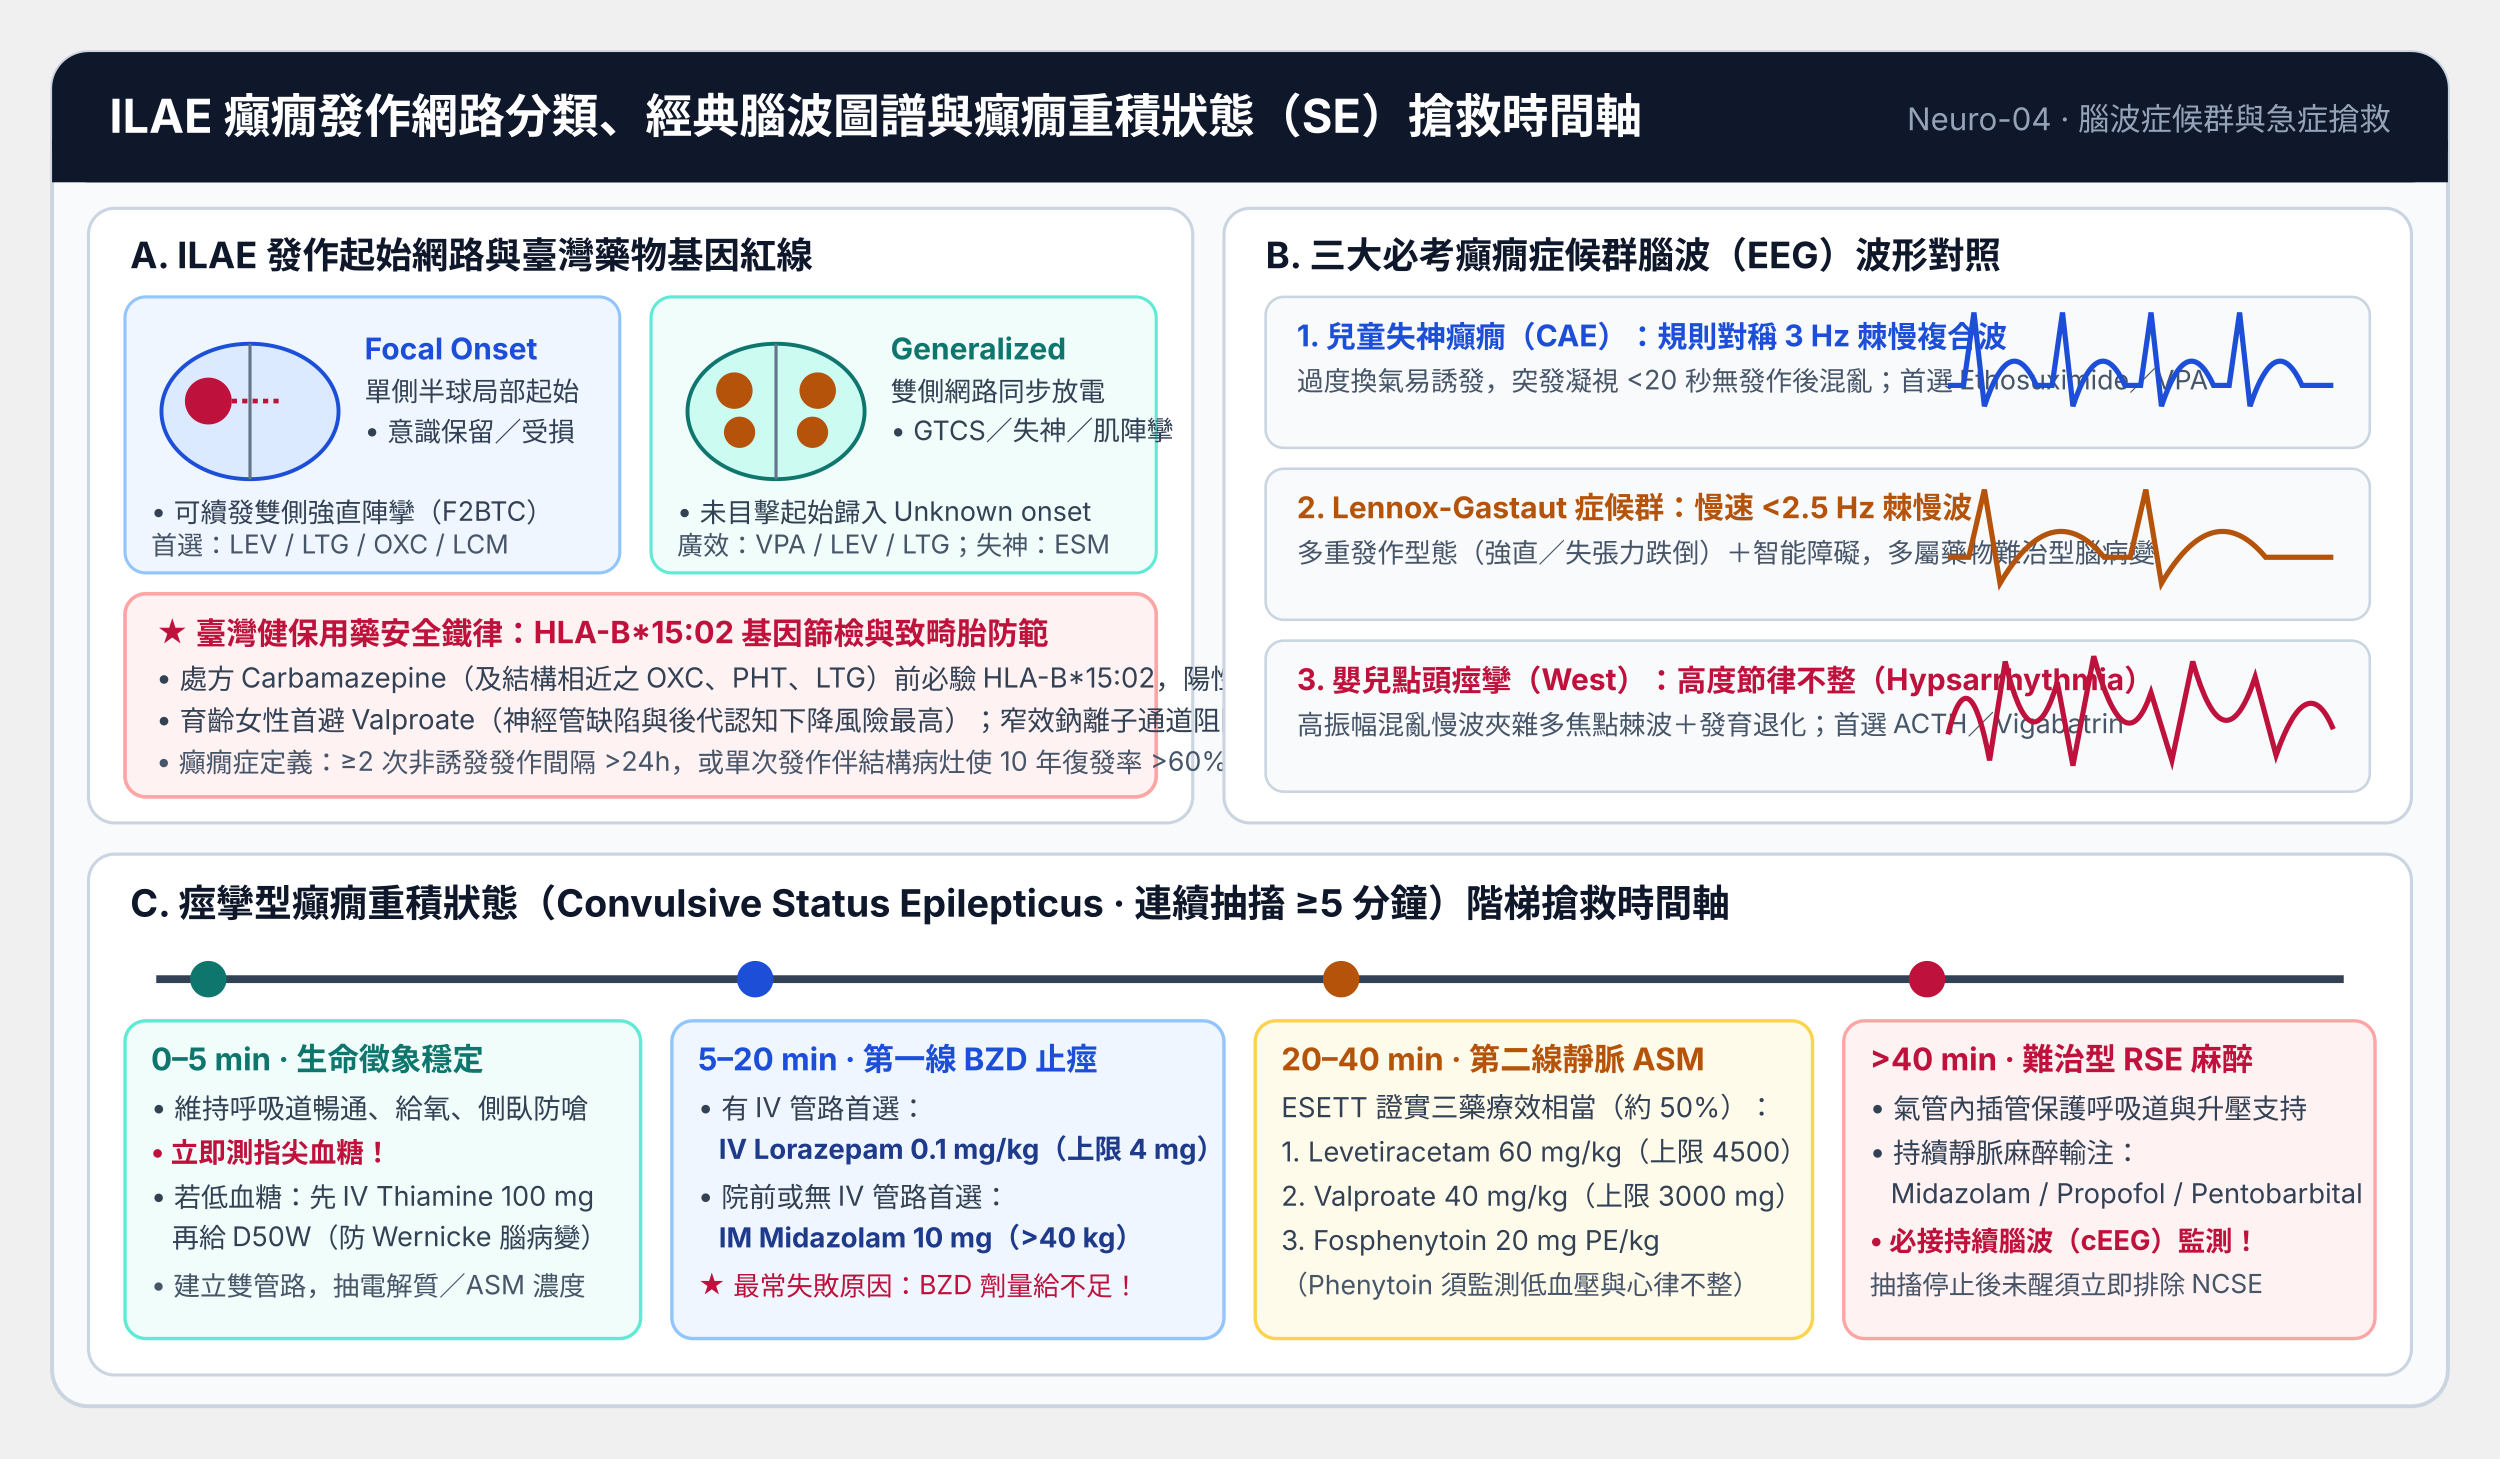
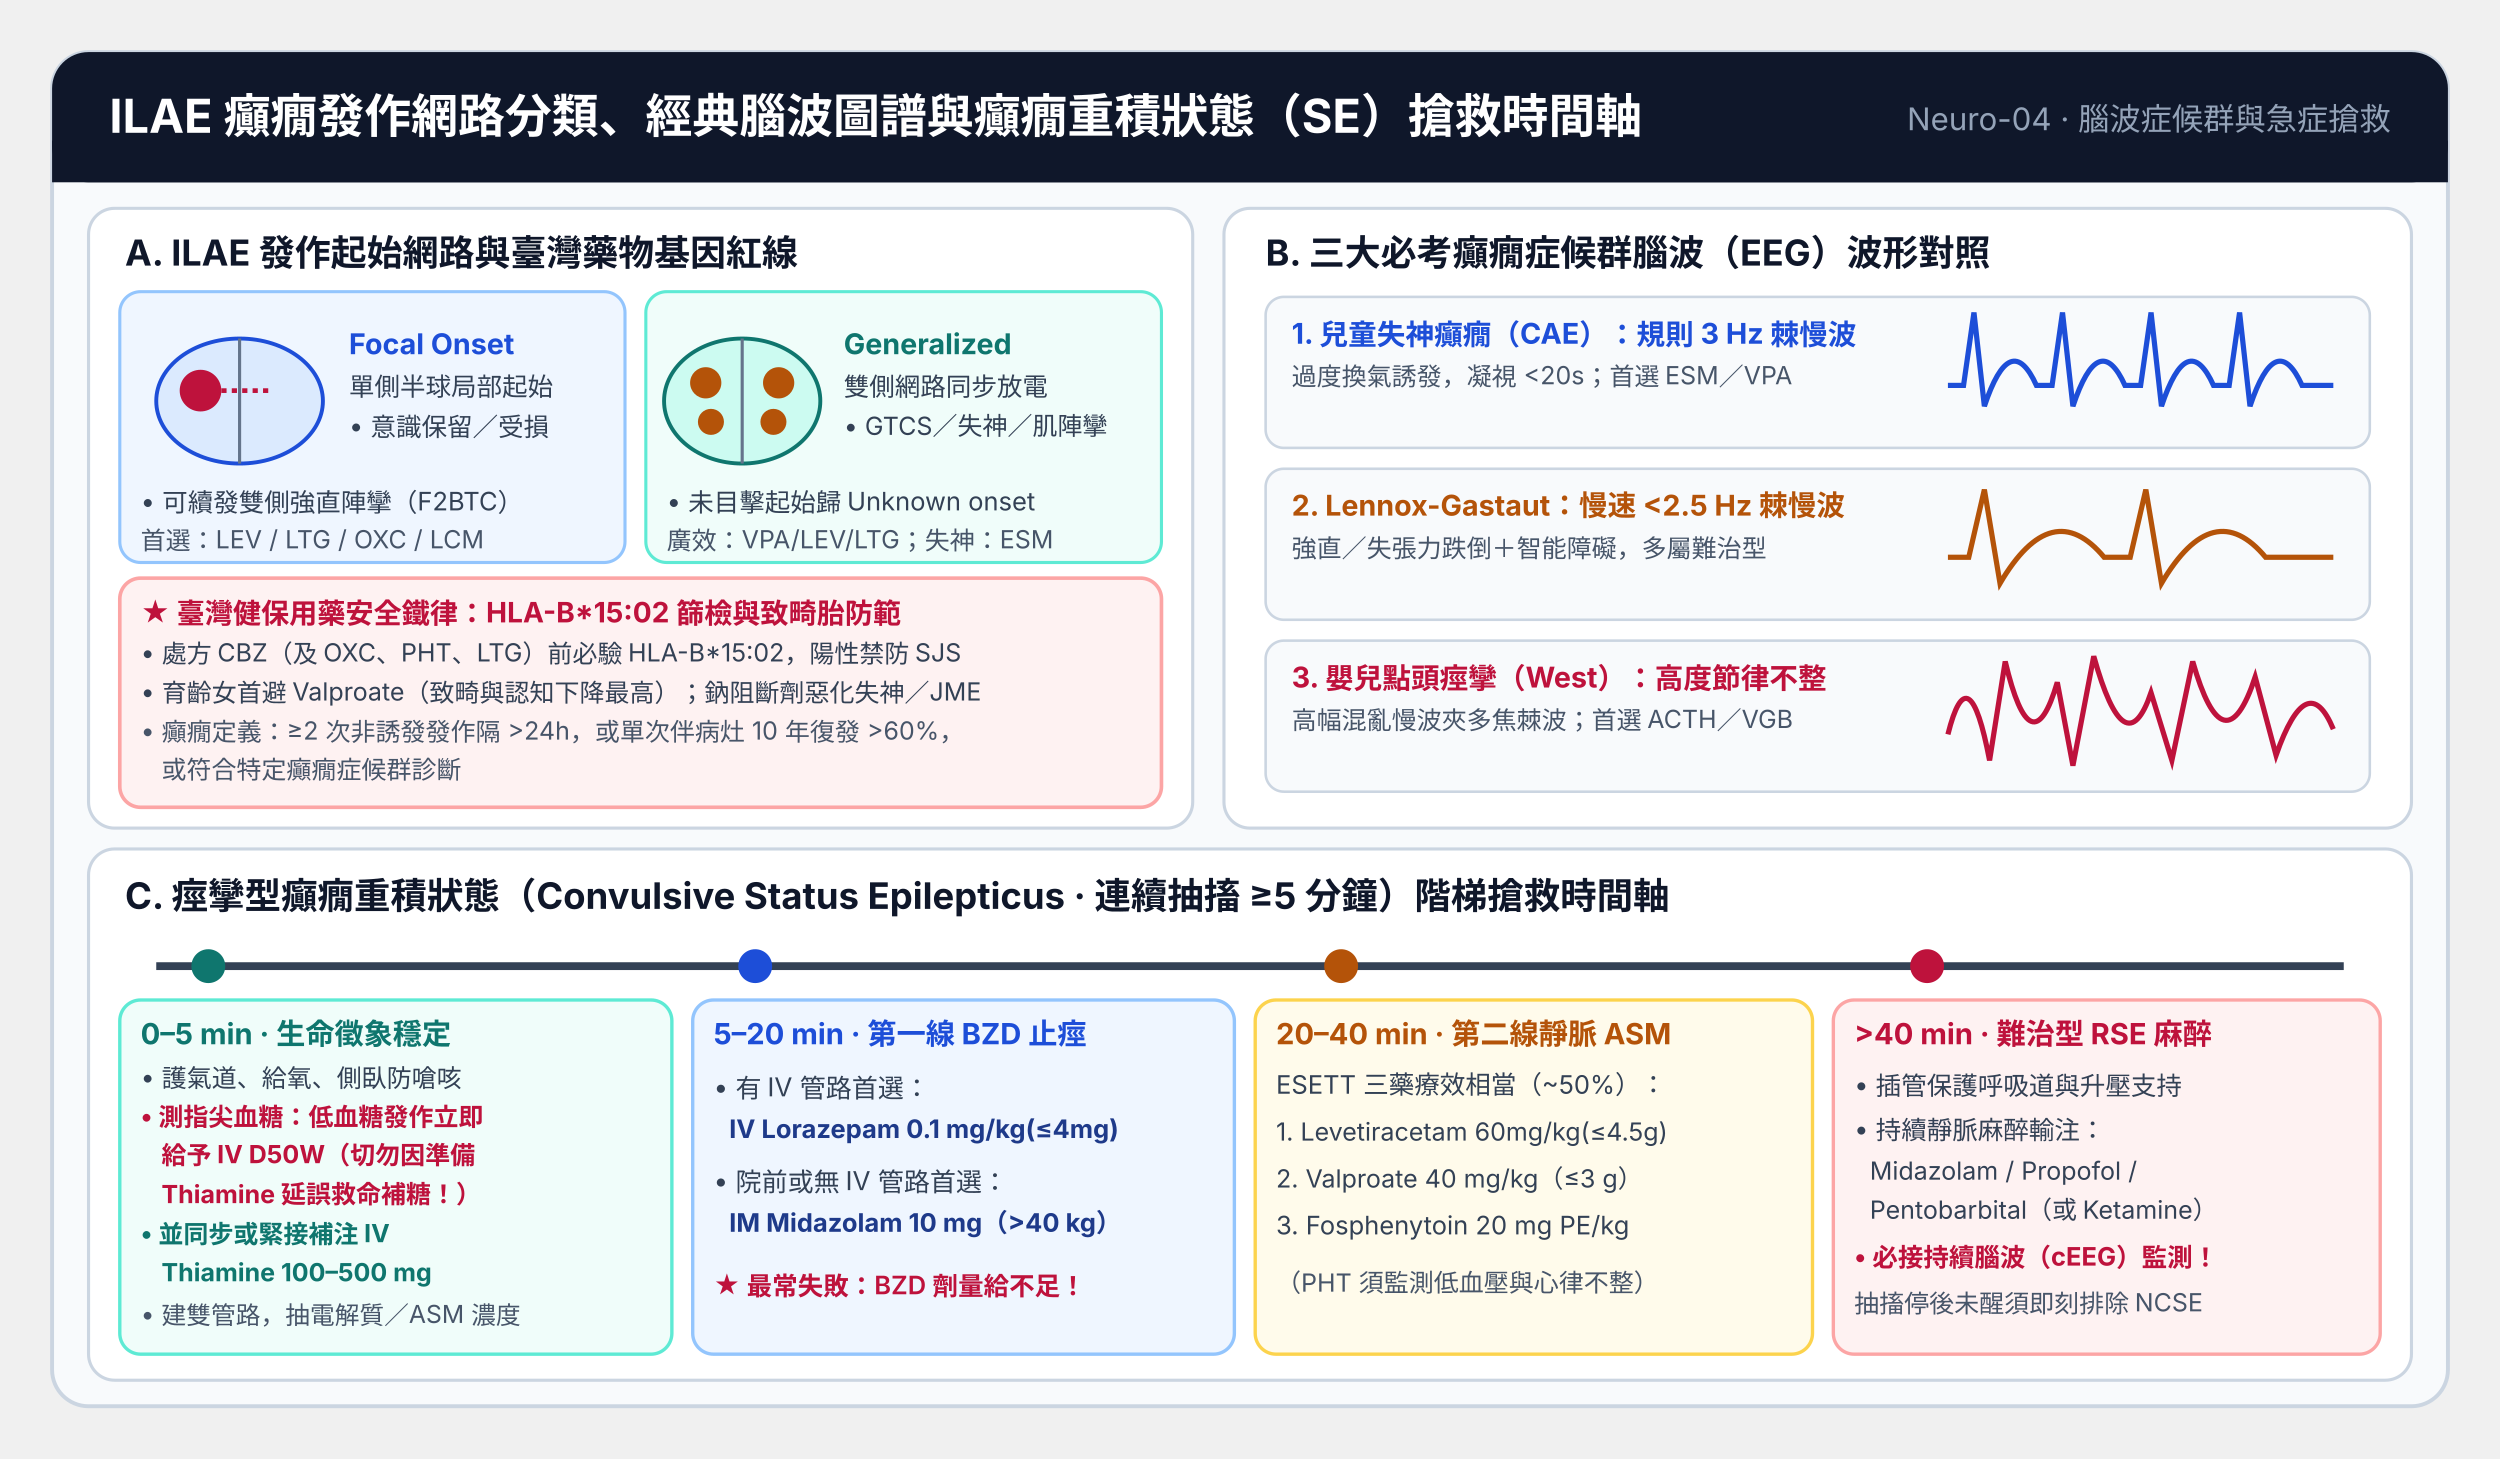
<svg xmlns="http://www.w3.org/2000/svg" viewBox="0 0 960 560" width="960" height="560" role="img" aria-labelledby="neuro04-title neuro04-desc" font-family="system-ui, -apple-system, 'Noto Sans TC', sans-serif">
  <rect x="20" y="20" width="920" height="520" rx="14" fill="#f8fafc" stroke="#cbd5e1" stroke-width="1.5" />
  <rect x="20" y="20" width="920" height="50" rx="14" fill="#0f172a" />
  <rect x="20" y="54" width="920" height="16" fill="#0f172a" />
  <text x="42" y="51" fill="#ffffff" font-size="18" font-weight="700">ILAE 癲癇發作網路分類、經典腦波圖譜與癲癇重積狀態（SE）搶救時間軸</text>
  <text x="918" y="50" fill="#94a3b8" font-size="12" text-anchor="end">Neuro-04 · 腦波症候群與急症搶救</text>
-   <rect x="34" y="80" width="424" height="236" rx="10" fill="#ffffff" stroke="#cbd5e1" stroke-width="1.2" />
-   <text x="50" y="103" fill="#0f172a" font-size="14" font-weight="700">A. ILAE 發作起始網路與臺灣藥物基因紅線</text>
-   <rect x="48" y="114" width="190" height="106" rx="8" fill="#eff6ff" stroke="#93c5fd" stroke-width="1.2" />
-   <ellipse cx="96" cy="158" rx="34" ry="26" fill="#dbeafe" stroke="#1d4ed8" stroke-width="1.5" />
-   <line x1="96" y1="132" x2="96" y2="184" stroke="#64748b" stroke-width="1.2" />
-   <circle cx="80" cy="154" r="9" fill="#be123c" />
-   <path d="M89,154 L108,154" stroke="#be123c" stroke-width="1.8" stroke-dasharray="2,2" />
-   <text x="140" y="138" fill="#1d4ed8" font-size="11.5" font-weight="700">Focal Onset</text>
-   <text x="140" y="154" fill="#334155" font-size="10.3">單側半球局部起始</text>
-   <text x="140" y="169" fill="#334155" font-size="10.3">• 意識保留／受損</text>
-   <text x="58" y="200" fill="#334155" font-size="10.3">• 可續發雙側強直陣攣（F2BTC）</text>
-   <text x="58" y="213" fill="#475569" font-size="10">首選：LEV / LTG / OXC / LCM</text>
-   <rect x="250" y="114" width="194" height="106" rx="8" fill="#f0fdfa" stroke="#5eead4" stroke-width="1.2" />
-   <ellipse cx="298" cy="158" rx="34" ry="26" fill="#ccfbf1" stroke="#0f766e" stroke-width="1.5" />
-   <line x1="298" y1="132" x2="298" y2="184" stroke="#64748b" stroke-width="1.2" />
-   <circle cx="282" cy="150" r="7" fill="#b45309" />
-   <circle cx="314" cy="150" r="7" fill="#b45309" />
-   <circle cx="284" cy="166" r="6" fill="#b45309" />
-   <circle cx="312" cy="166" r="6" fill="#b45309" />
-   <text x="342" y="138" fill="#0f766e" font-size="11.5" font-weight="700">Generalized</text>
-   <text x="342" y="154" fill="#334155" font-size="10.3">雙側網路同步放電</text>
-   <text x="342" y="169" fill="#334155" font-size="10.3">• GTCS／失神／肌陣攣</text>
-   <text x="260" y="200" fill="#334155" font-size="10.3">• 未目擊起始歸入 Unknown onset</text>
-   <text x="260" y="213" fill="#475569" font-size="10">廣效：VPA / LEV / LTG；失神：ESM</text>
-   <rect x="48" y="228" width="396" height="78" rx="8" fill="#fef2f2" stroke="#fca5a5" stroke-width="1.4" />
-   <text x="60" y="247" fill="#be123c" font-size="11.8" font-weight="700">★ 臺灣健保用藥安全鐵律：HLA-B*15:02 基因篩檢與致畸胎防範</text>
-   <text x="60" y="264" fill="#334155" font-size="10.6">• 處方 Carbamazepine（及結構相近之 OXC、PHT、LTG）前必驗 HLA-B*15:02，陽性禁用以防 SJS/TEN</text>
-   <text x="60" y="280" fill="#334155" font-size="10.6">• 育齡女性首避 Valproate（神經管缺陷與後代認知下降風險最高）；窄效鈉離子通道阻斷劑會惡化失神與 JME</text>
-   <text x="60" y="296" fill="#475569" font-size="10.3">• 癲癇症定義：≥2 次非誘發發作間隔 &gt;24h，或單次發作伴結構病灶使 10 年復發率 &gt;60%，或符合癲癇症候群</text>
-   <rect x="470" y="80" width="456" height="236" rx="10" fill="#ffffff" stroke="#cbd5e1" stroke-width="1.2" />
-   <text x="486" y="103" fill="#0f172a" font-size="14" font-weight="700">B. 三大必考癲癇症候群腦波（EEG）波形對照</text>
+   <rect x="34" y="80" width="424" height="238" rx="10" fill="#ffffff" stroke="#cbd5e1" stroke-width="1.2" />
+   <text x="48" y="102" fill="#0f172a" font-size="13.8" font-weight="700">A. ILAE 發作起始網路與臺灣藥物基因紅線</text>
+   <rect x="46" y="112" width="194" height="104" rx="8" fill="#eff6ff" stroke="#93c5fd" stroke-width="1.2" />
+   <ellipse cx="92" cy="154" rx="32" ry="24" fill="#dbeafe" stroke="#1d4ed8" stroke-width="1.5" />
+   <line x1="92" y1="130" x2="92" y2="178" stroke="#64748b" stroke-width="1.2" />
+   <circle cx="77" cy="150" r="8" fill="#be123c" />
+   <path d="M85,150 L104,150" stroke="#be123c" stroke-width="1.8" stroke-dasharray="2,2" />
+   <text x="134" y="136" fill="#1d4ed8" font-size="11" font-weight="700">Focal Onset</text>
+   <text x="134" y="152" fill="#334155" font-size="9.8">單側半球局部起始</text>
+   <text x="134" y="167" fill="#334155" font-size="9.8">• 意識保留／受損</text>
+   <text x="54" y="196" fill="#334155" font-size="9.8">• 可續發雙側強直陣攣（F2BTC）</text>
+   <text x="54" y="211" fill="#475569" font-size="9.6">首選：LEV / LTG / OXC / LCM</text>
+   <rect x="248" y="112" width="198" height="104" rx="8" fill="#f0fdfa" stroke="#5eead4" stroke-width="1.2" />
+   <ellipse cx="285" cy="154" rx="30" ry="24" fill="#ccfbf1" stroke="#0f766e" stroke-width="1.5" />
+   <line x1="285" y1="130" x2="285" y2="178" stroke="#64748b" stroke-width="1.2" />
+   <circle cx="271" cy="147" r="6" fill="#b45309" />
+   <circle cx="299" cy="147" r="6" fill="#b45309" />
+   <circle cx="273" cy="162" r="5" fill="#b45309" />
+   <circle cx="297" cy="162" r="5" fill="#b45309" />
+   <text x="324" y="136" fill="#0f766e" font-size="11" font-weight="700">Generalized</text>
+   <text x="324" y="152" fill="#334155" font-size="9.8">雙側網路同步放電</text>
+   <text x="324" y="167" fill="#334155" font-size="9.6">• GTCS／失神／肌陣攣</text>
+   <text x="256" y="196" fill="#334155" font-size="9.8">• 未目擊起始歸 Unknown onset</text>
+   <text x="256" y="211" fill="#475569" font-size="9.6">廣效：VPA/LEV/LTG；失神：ESM</text>
+   <rect x="46" y="222" width="400" height="88" rx="8" fill="#fef2f2" stroke="#fca5a5" stroke-width="1.4" />
+   <text x="54" y="239" fill="#be123c" font-size="10.8" font-weight="700">★ 臺灣健保用藥安全鐵律：HLA-B*15:02 篩檢與致畸胎防範</text>
+   <text x="54" y="254" fill="#334155" font-size="9.6">• 處方 CBZ（及 OXC、PHT、LTG）前必驗 HLA-B*15:02，陽性禁防 SJS</text>
+   <text x="54" y="269" fill="#334155" font-size="9.6">• 育齡女首避 Valproate（致畸與認知下降最高）；鈉阻斷劑惡化失神／JME</text>
+   <text x="54" y="284" fill="#475569" font-size="9.6">• 癲癇定義：≥2 次非誘發發作隔 &gt;24h，或單次伴病灶 10 年復發 &gt;60%，</text>
+   <text x="62" y="299" fill="#475569" font-size="9.6">或符合特定癲癇症候群診斷</text>
+   <rect x="470" y="80" width="456" height="238" rx="10" fill="#ffffff" stroke="#cbd5e1" stroke-width="1.2" />
+   <text x="486" y="102" fill="#0f172a" font-size="13.8" font-weight="700">B. 三大必考癲癇症候群腦波（EEG）波形對照</text>
  <rect x="486" y="114" width="424" height="58" rx="7" fill="#f8fafc" stroke="#cbd5e1" stroke-width="1" />
-   <text x="498" y="133" fill="#1d4ed8" font-size="11.5" font-weight="700">1. 兒童失神癲癇（CAE）：規則對稱 3 Hz 棘慢複合波</text>
-   <text x="498" y="150" fill="#475569" font-size="10.3">過度換氣易誘發，突發凝視 &lt;20 秒無發作後混亂；首選 Ethosuximide／VPA</text>
+   <text x="496" y="132" fill="#1d4ed8" font-size="11" font-weight="700">1. 兒童失神癲癇（CAE）：規則 3 Hz 棘慢波</text>
+   <text x="496" y="148" fill="#475569" font-size="9.6">過度換氣誘發，凝視 &lt;20s；首選 ESM／VPA</text>
  <path d="M748,148 L754,148 L758,120 L762,156 Q772,126 782,148 L788,148 L792,120 L796,156 Q806,126 816,148 L822,148 L826,120 L830,156 Q840,126 850,148 L856,148 L860,120 L864,156 Q874,126 884,148 L896,148" fill="none" stroke="#1d4ed8" stroke-width="2" />
  <rect x="486" y="180" width="424" height="58" rx="7" fill="#f8fafc" stroke="#cbd5e1" stroke-width="1" />
-   <text x="498" y="199" fill="#b45309" font-size="11.5" font-weight="700">2. Lennox-Gastaut 症候群：慢速 &lt;2.5 Hz 棘慢波</text>
-   <text x="498" y="216" fill="#475569" font-size="10.3">多重發作型態（強直／失張力跌倒）＋智能障礙，多屬藥物難治型腦病變</text>
+   <text x="496" y="198" fill="#b45309" font-size="11" font-weight="700">2. Lennox-Gastaut：慢速 &lt;2.5 Hz 棘慢波</text>
+   <text x="496" y="214" fill="#475569" font-size="9.6">強直／失張力跌倒＋智能障礙，多屬難治型</text>
  <path d="M748,214 L756,214 L762,188 L768,224 Q788,190 808,214 L818,214 L824,188 L830,224 Q850,190 870,214 L896,214" fill="none" stroke="#b45309" stroke-width="2" />
  <rect x="486" y="246" width="424" height="58" rx="7" fill="#f8fafc" stroke="#cbd5e1" stroke-width="1" />
-   <text x="498" y="265" fill="#be123c" font-size="11.5" font-weight="700">3. 嬰兒點頭痙攣（West）：高度節律不整（Hypsarrhythmia）</text>
-   <text x="498" y="282" fill="#475569" font-size="10.3">高振幅混亂慢波夾雜多焦點棘波＋發育退化；首選 ACTH／Vigabatrin</text>
+   <text x="496" y="264" fill="#be123c" font-size="11" font-weight="700">3. 嬰兒點頭痙攣（West）：高度節律不整</text>
+   <text x="496" y="280" fill="#475569" font-size="9.6">高幅混亂慢波夾多焦棘波；首選 ACTH／VGB</text>
  <path d="M748,282 Q756,250 764,292 L770,254 Q780,296 790,262 L796,294 L804,252 Q816,295 826,266 L834,292 L842,254 Q854,296 866,260 L874,290 Q886,256 896,280" fill="none" stroke="#be123c" stroke-width="2" />
-   <rect x="34" y="328" width="892" height="200" rx="10" fill="#ffffff" stroke="#cbd5e1" stroke-width="1.2" />
-   <text x="50" y="352" fill="#0f172a" font-size="14.5" font-weight="700">C. 痙攣型癲癇重積狀態（Convulsive Status Epilepticus · 連續抽搐 ≥5 分鐘）階梯搶救時間軸</text>
-   <line x1="60" y1="376" x2="900" y2="376" stroke="#334155" stroke-width="3" />
-   <circle cx="80" cy="376" r="7" fill="#0f766e" />
-   <circle cx="290" cy="376" r="7" fill="#1d4ed8" />
-   <circle cx="515" cy="376" r="7" fill="#b45309" />
-   <circle cx="740" cy="376" r="7" fill="#be123c" />
-   <rect x="48" y="392" width="198" height="122" rx="8" fill="#f0fdfa" stroke="#5eead4" stroke-width="1.3" />
-   <text x="58" y="411" fill="#0f766e" font-size="12" font-weight="700">0–5 min · 生命徵象穩定</text>
-   <text x="58" y="429" fill="#334155" font-size="10.6">• 維持呼吸道暢通、給氧、側臥防嗆</text>
-   <text x="58" y="446" fill="#be123c" font-size="10.6" font-weight="700">• 立即測指尖血糖！</text>
-   <text x="58" y="463" fill="#334155" font-size="10.4">• 若低血糖：先 IV Thiamine 100 mg</text>
-   <text x="66" y="479" fill="#334155" font-size="10.4">再給 D50W（防 Wernicke 腦病變）</text>
-   <text x="58" y="497" fill="#475569" font-size="10.2">• 建立雙管路，抽電解質／ASM 濃度</text>
-   <rect x="258" y="392" width="212" height="122" rx="8" fill="#eff6ff" stroke="#93c5fd" stroke-width="1.3" />
-   <text x="268" y="411" fill="#1d4ed8" font-size="12" font-weight="700">5–20 min · 第一線 BZD 止痙</text>
-   <text x="268" y="429" fill="#334155" font-size="10.6">• 有 IV 管路首選：</text>
-   <text x="276" y="445" fill="#1e3a8a" font-size="10.6" font-weight="700">IV Lorazepam 0.1 mg/kg（上限 4 mg）</text>
-   <text x="268" y="463" fill="#334155" font-size="10.6">• 院前或無 IV 管路首選：</text>
-   <text x="276" y="479" fill="#1e3a8a" font-size="10.6" font-weight="700">IM Midazolam 10 mg（&gt;40 kg）</text>
-   <text x="268" y="497" fill="#be123c" font-size="10.2">★ 最常失敗原因：BZD 劑量給不足！</text>
-   <rect x="482" y="392" width="214" height="122" rx="8" fill="#fffbeb" stroke="#fcd34d" stroke-width="1.3" />
-   <text x="492" y="411" fill="#b45309" font-size="12" font-weight="700">20–40 min · 第二線靜脈 ASM</text>
-   <text x="492" y="429" fill="#334155" font-size="10.6">ESETT 證實三藥療效相當（約 50%）：</text>
-   <text x="492" y="446" fill="#334155" font-size="10.5">1. Levetiracetam 60 mg/kg（上限 4500）</text>
-   <text x="492" y="463" fill="#334155" font-size="10.5">2. Valproate 40 mg/kg（上限 3000 mg）</text>
-   <text x="492" y="480" fill="#334155" font-size="10.5">3. Fosphenytoin 20 mg PE/kg</text>
-   <text x="492" y="497" fill="#475569" font-size="10.2">（Phenytoin 須監測低血壓與心律不整）</text>
-   <rect x="708" y="392" width="204" height="122" rx="8" fill="#fef2f2" stroke="#fca5a5" stroke-width="1.3" />
-   <text x="718" y="411" fill="#be123c" font-size="12" font-weight="700">&gt;40 min · 難治型 RSE 麻醉</text>
-   <text x="718" y="429" fill="#334155" font-size="10.6">• 氣管內插管保護呼吸道與升壓支持</text>
-   <text x="718" y="446" fill="#334155" font-size="10.6">• 持續靜脈麻醉輸注：</text>
-   <text x="726" y="462" fill="#334155" font-size="10.5">Midazolam / Propofol / Pentobarbital</text>
-   <text x="718" y="480" fill="#be123c" font-size="10.5" font-weight="700">• 必接持續腦波（cEEG）監測！</text>
-   <text x="718" y="497" fill="#475569" font-size="10.1">抽搐停止後未醒須立即排除 NCSE</text>
+   <rect x="34" y="326" width="892" height="204" rx="10" fill="#ffffff" stroke="#cbd5e1" stroke-width="1.2" />
+   <text x="48" y="349" fill="#0f172a" font-size="14" font-weight="700">C. 痙攣型癲癇重積狀態（Convulsive Status Epilepticus · 連續抽搐 ≥5 分鐘）階梯搶救時間軸</text>
+   <line x1="60" y1="371" x2="900" y2="371" stroke="#334155" stroke-width="3" />
+   <circle cx="80" cy="371" r="6.5" fill="#0f766e" />
+   <circle cx="290" cy="371" r="6.5" fill="#1d4ed8" />
+   <circle cx="515" cy="371" r="6.5" fill="#b45309" />
+   <circle cx="740" cy="371" r="6.5" fill="#be123c" />
+   <rect x="46" y="384" width="212" height="136" rx="8" fill="#f0fdfa" stroke="#5eead4" stroke-width="1.3" />
+   <text x="54" y="401" fill="#0f766e" font-size="11.2" font-weight="700">0–5 min · 生命徵象穩定</text>
+   <text x="54" y="417" fill="#334155" font-size="9.6">• 護氣道、給氧、側臥防嗆咳</text>
+   <text x="54" y="432" fill="#be123c" font-size="9.6" font-weight="700">• 測指尖血糖：低血糖發作立即</text>
+   <text x="62" y="447" fill="#be123c" font-size="9.6" font-weight="700">給予 IV D50W（切勿因準備</text>
+   <text x="62" y="462" fill="#be123c" font-size="9.6" font-weight="700">Thiamine 延誤救命補糖！）</text>
+   <text x="54" y="477" fill="#0f766e" font-size="9.6" font-weight="700">• 並同步或緊接補注 IV</text>
+   <text x="62" y="492" fill="#0f766e" font-size="9.6" font-weight="700">Thiamine 100–500 mg</text>
+   <text x="54" y="508" fill="#475569" font-size="9.5">• 建雙管路，抽電解質／ASM 濃度</text>
+   <rect x="266" y="384" width="208" height="136" rx="8" fill="#eff6ff" stroke="#93c5fd" stroke-width="1.3" />
+   <text x="274" y="401" fill="#1d4ed8" font-size="11.2" font-weight="700">5–20 min · 第一線 BZD 止痙</text>
+   <text x="274" y="421" fill="#334155" font-size="10">• 有 IV 管路首選：</text>
+   <text x="280" y="437" fill="#1e3a8a" font-size="9.8" font-weight="700">IV Lorazepam 0.1 mg/kg(≤4mg)</text>
+   <text x="274" y="457" fill="#334155" font-size="10">• 院前或無 IV 管路首選：</text>
+   <text x="280" y="473" fill="#1e3a8a" font-size="9.8" font-weight="700">IM Midazolam 10 mg（&gt;40 kg）</text>
+   <text x="274" y="497" fill="#be123c" font-size="9.8" font-weight="600">★ 最常失敗：BZD 劑量給不足！</text>
+   <rect x="482" y="384" width="214" height="136" rx="8" fill="#fffbeb" stroke="#fcd34d" stroke-width="1.3" />
+   <text x="490" y="401" fill="#b45309" font-size="11.2" font-weight="700">20–40 min · 第二線靜脈 ASM</text>
+   <text x="490" y="420" fill="#334155" font-size="9.8">ESETT 三藥療效相當（~50%）：</text>
+   <text x="490" y="438" fill="#334155" font-size="9.6">1. Levetiracetam 60mg/kg(≤4.5g)</text>
+   <text x="490" y="456" fill="#334155" font-size="9.6">2. Valproate 40 mg/kg（≤3 g）</text>
+   <text x="490" y="474" fill="#334155" font-size="9.8">3. Fosphenytoin 20 mg PE/kg</text>
+   <text x="490" y="496" fill="#475569" font-size="9.6">（PHT 須監測低血壓與心律不整）</text>
+   <rect x="704" y="384" width="210" height="136" rx="8" fill="#fef2f2" stroke="#fca5a5" stroke-width="1.3" />
+   <text x="712" y="401" fill="#be123c" font-size="11.2" font-weight="700">&gt;40 min · 難治型 RSE 麻醉</text>
+   <text x="712" y="420" fill="#334155" font-size="9.8">• 插管保護呼吸道與升壓支持</text>
+   <text x="712" y="437" fill="#334155" font-size="9.8">• 持續靜脈麻醉輸注：</text>
+   <text x="718" y="453" fill="#334155" font-size="9.6">Midazolam / Propofol /</text>
+   <text x="718" y="468" fill="#334155" font-size="9.6">Pentobarbital（或 Ketamine）</text>
+   <text x="712" y="486" fill="#be123c" font-size="9.8" font-weight="700">• 必接持續腦波（cEEG）監測！</text>
+   <text x="712" y="504" fill="#475569" font-size="9.6">抽搐停後未醒須即刻排除 NCSE</text>
</svg>
